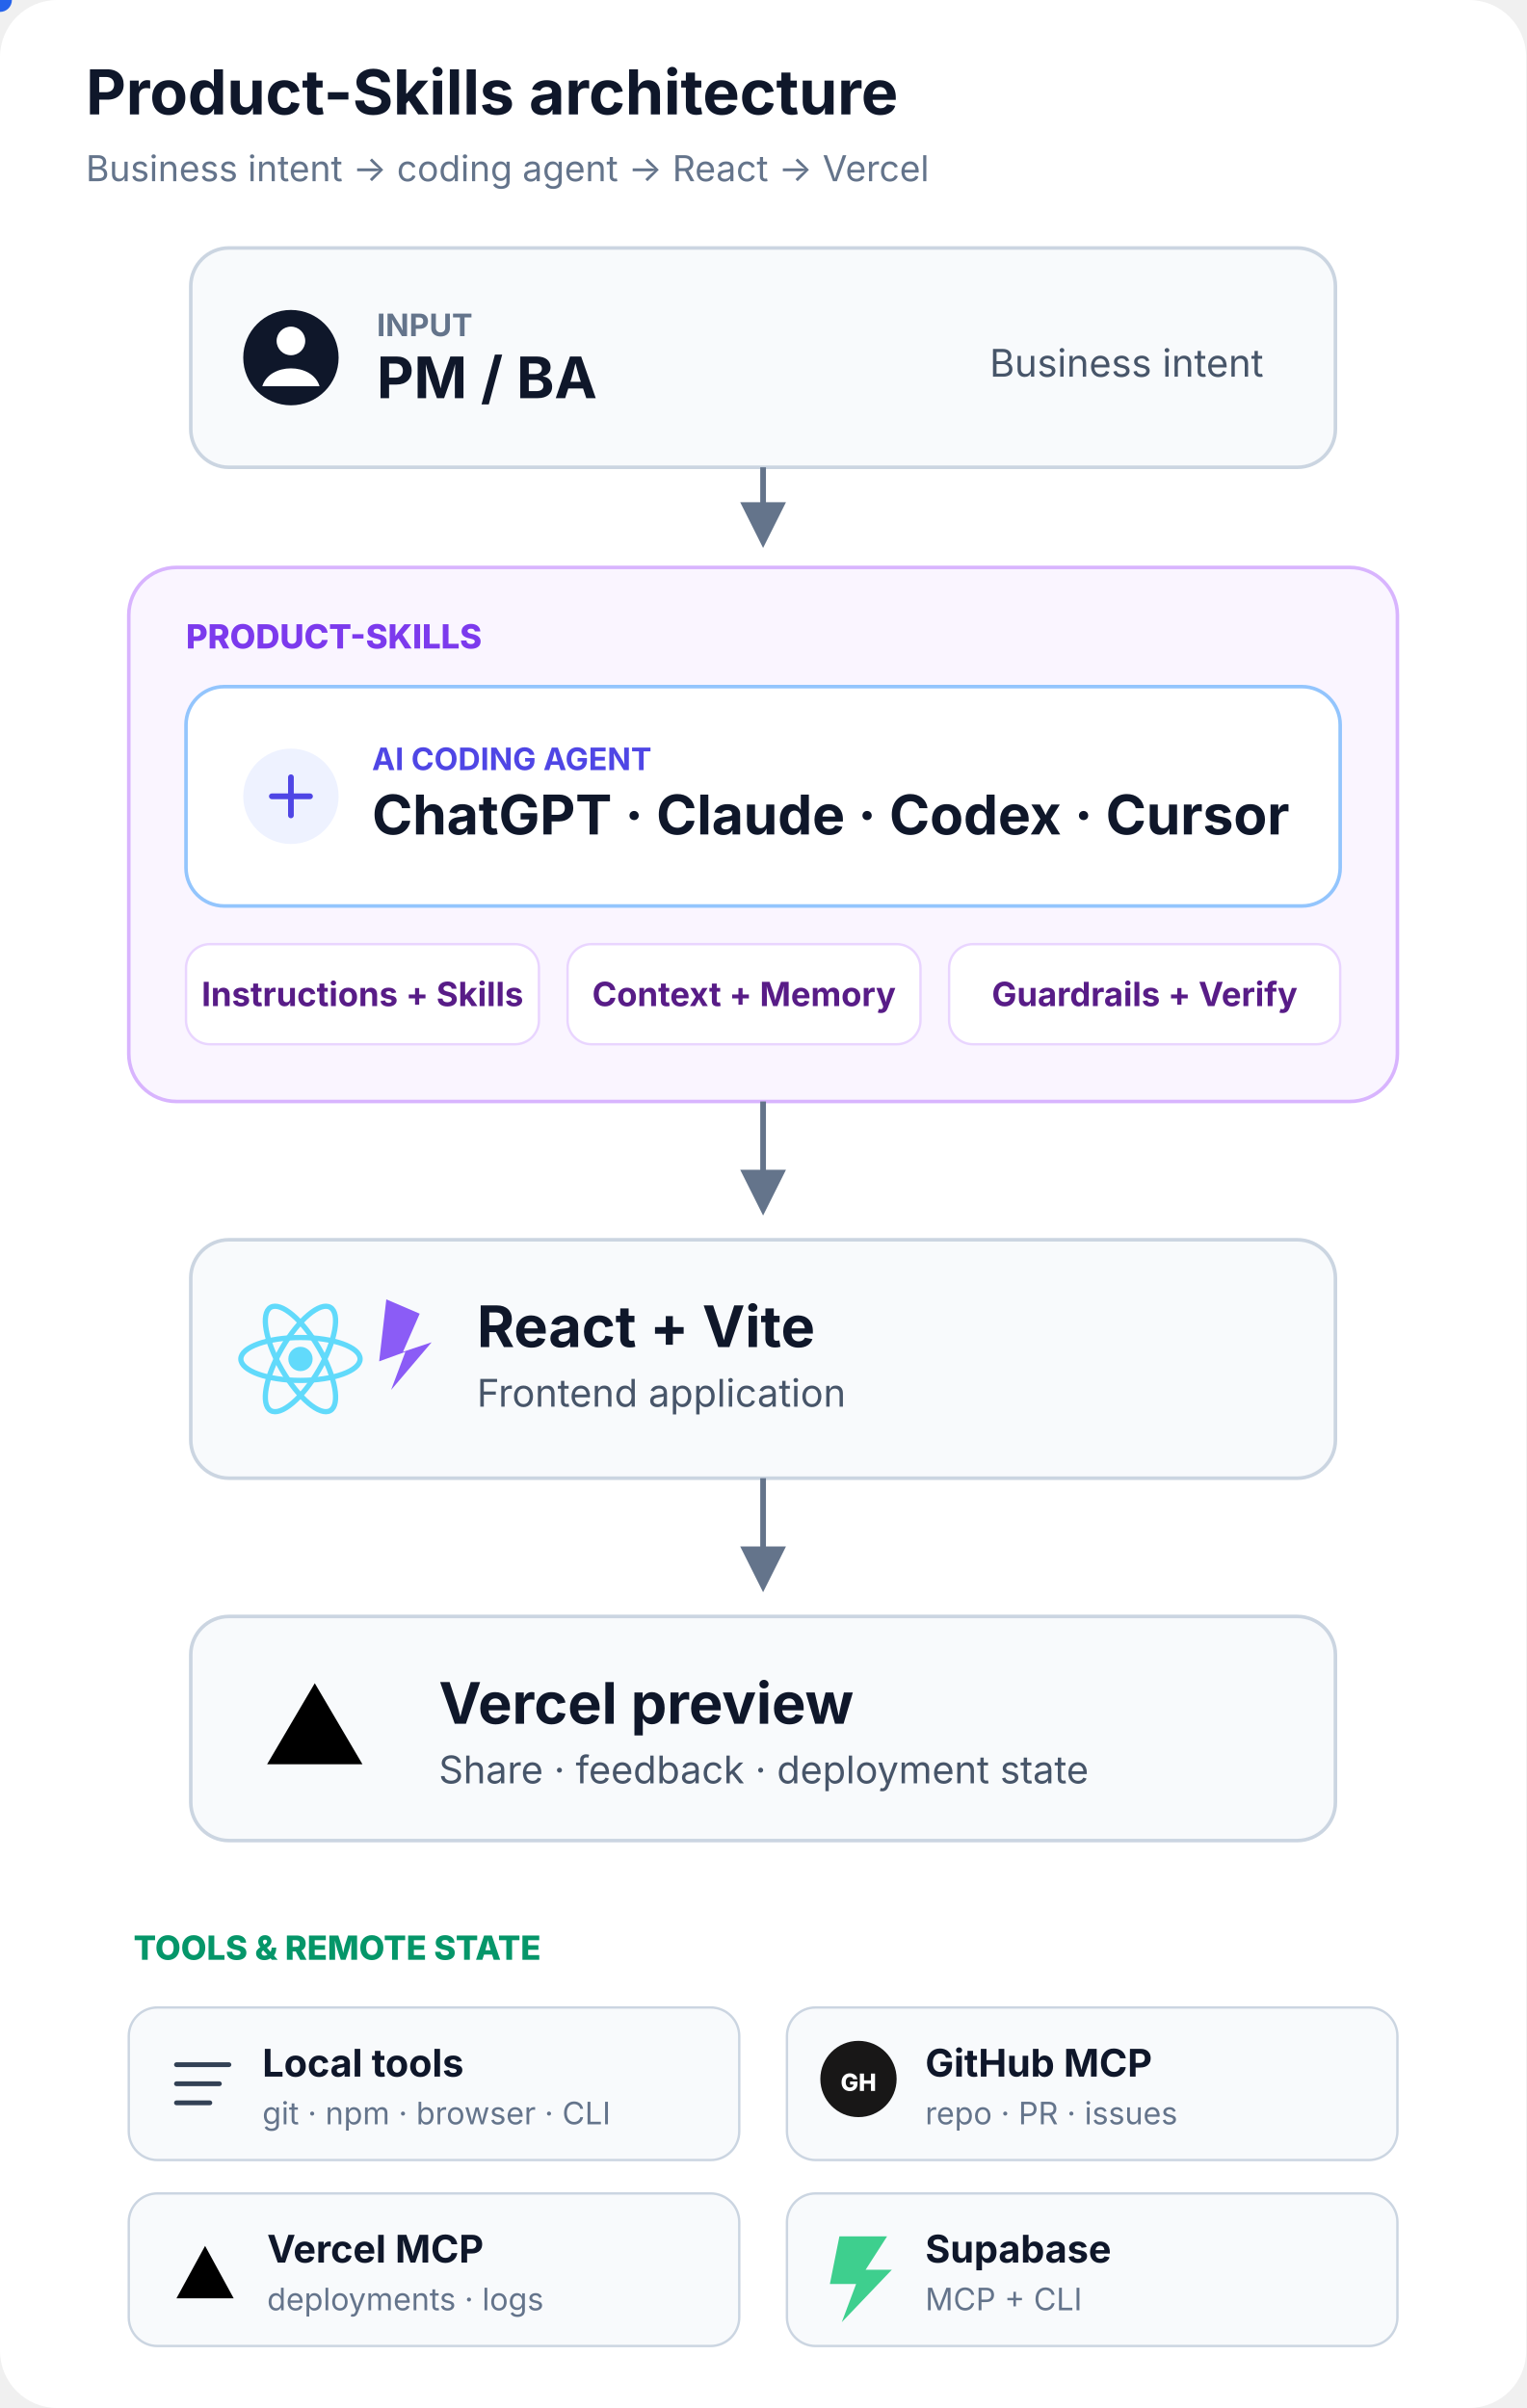
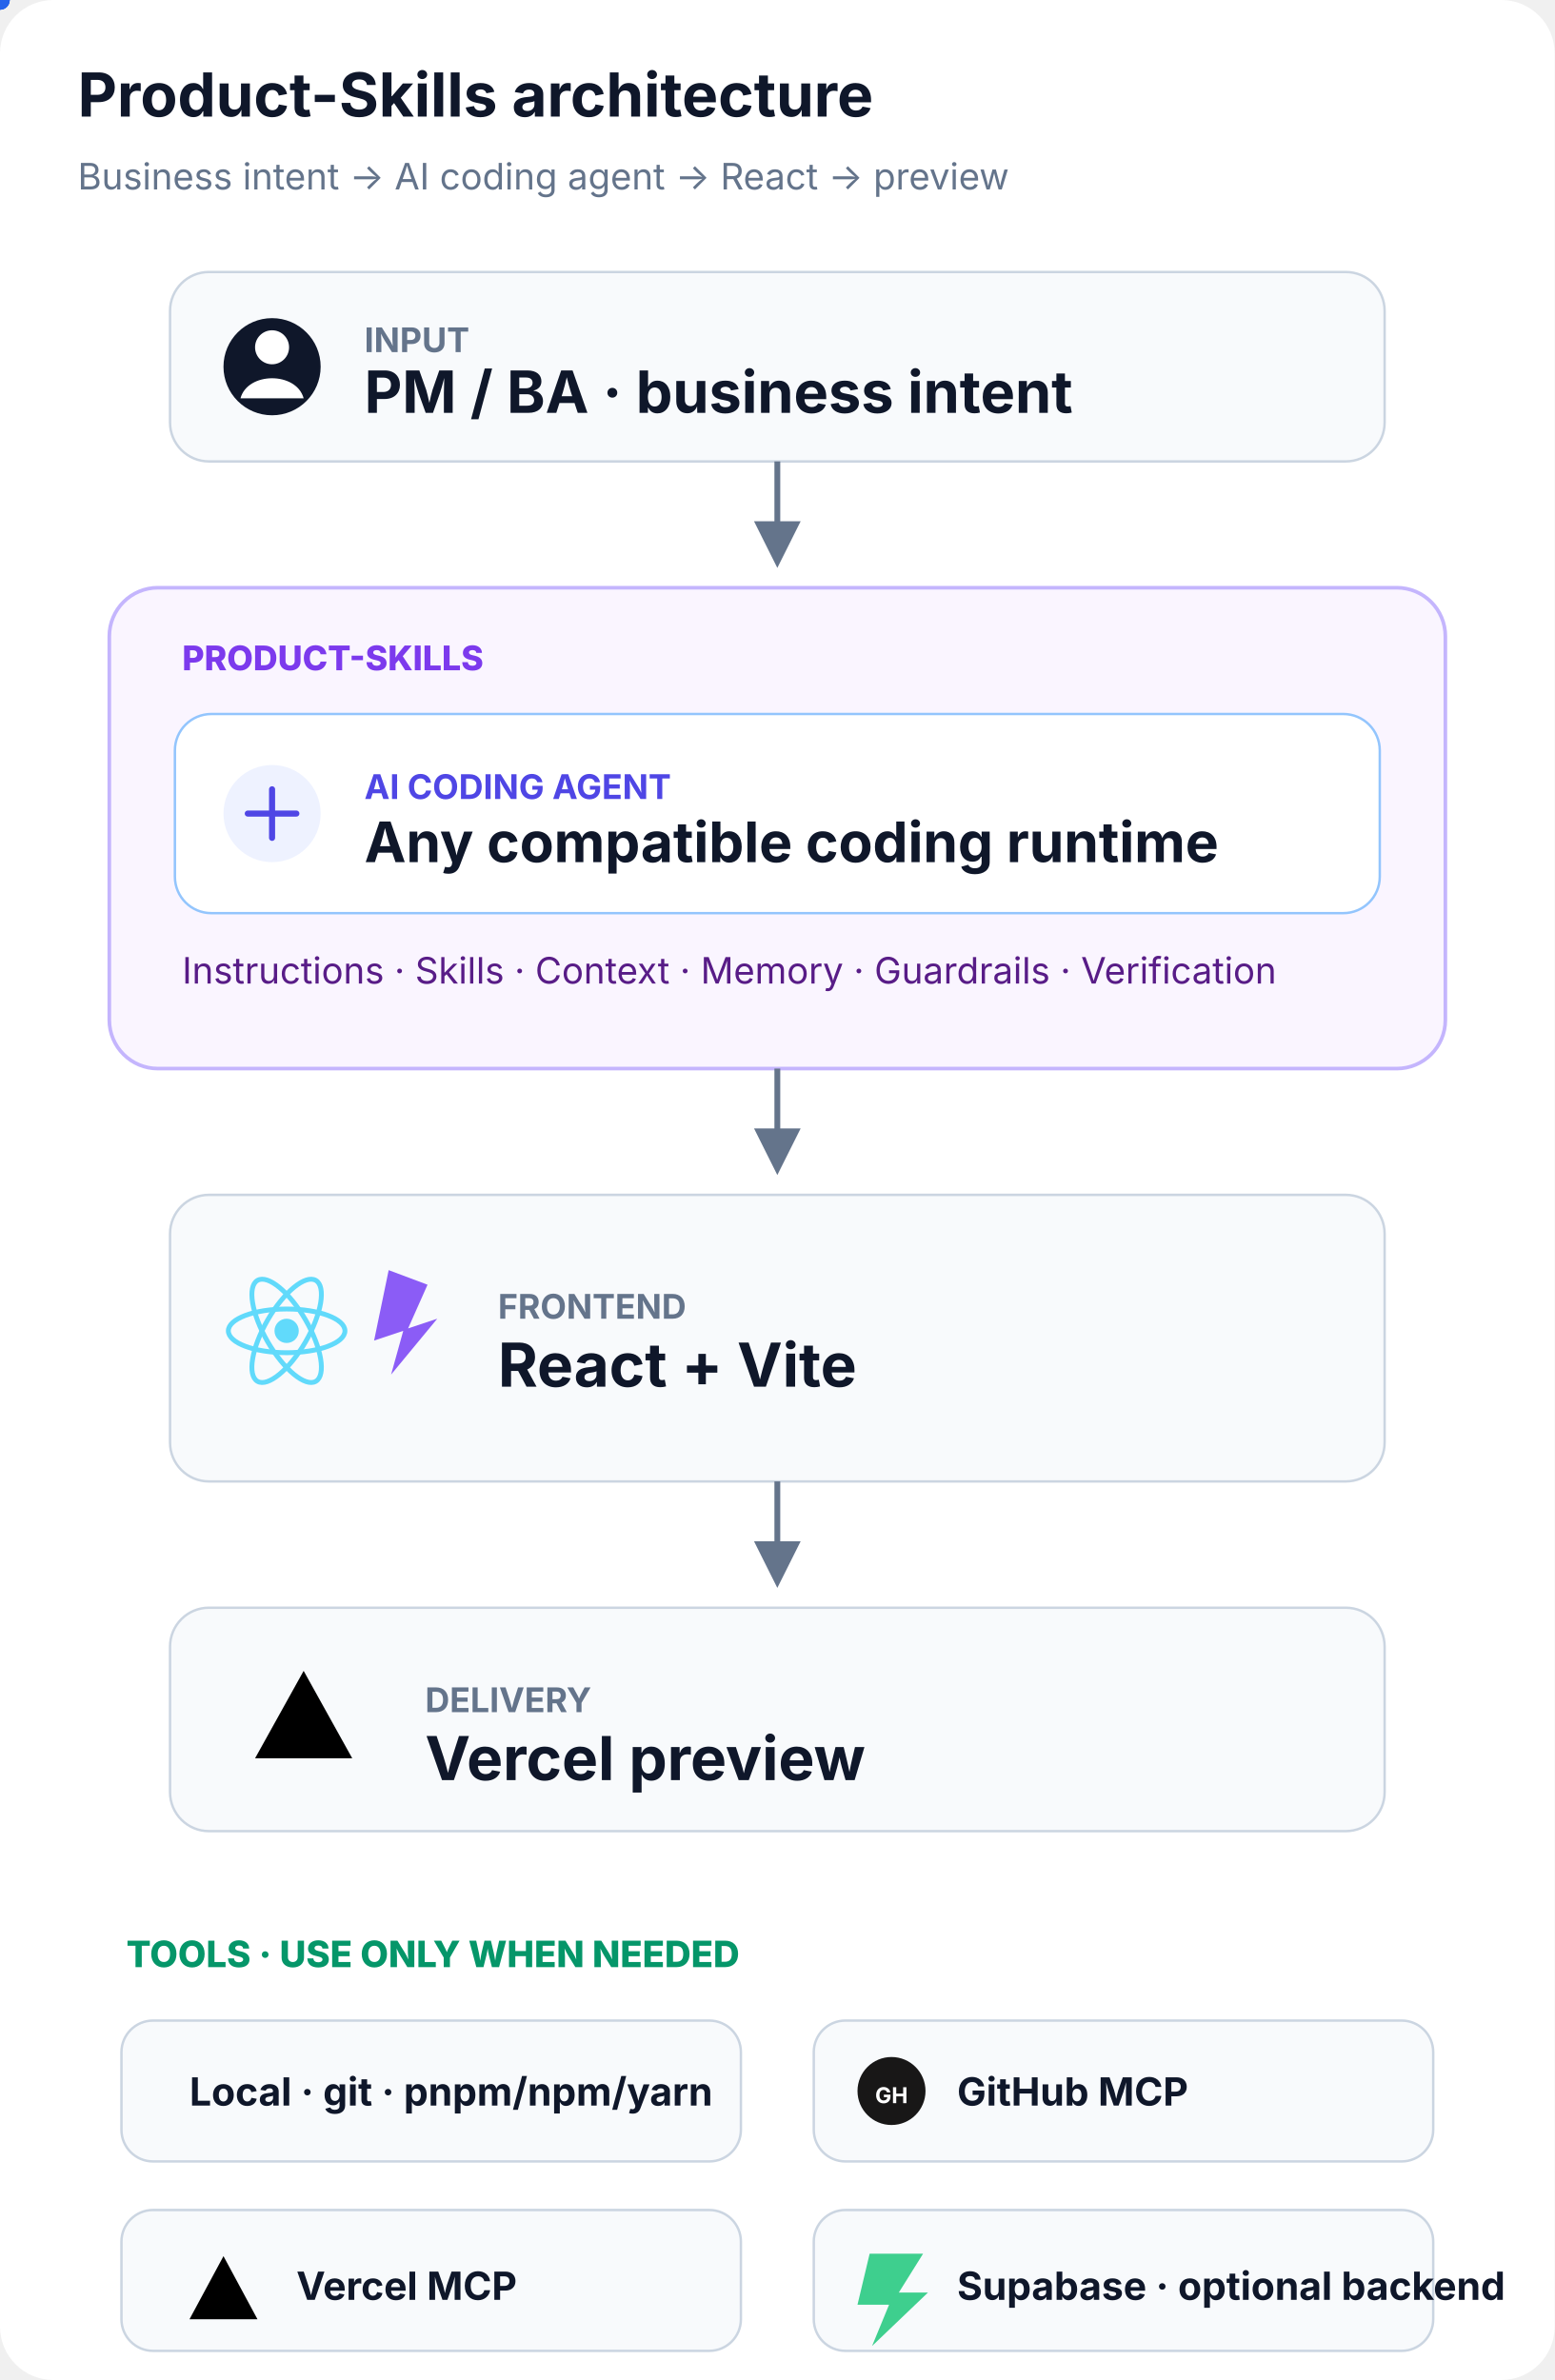
- <svg xmlns="http://www.w3.org/2000/svg" width="640" height="1010" viewBox="0 0 640 1010" role="img" aria-labelledby="title desc">
+ <svg xmlns="http://www.w3.org/2000/svg" width="640" height="980" viewBox="0 0 640 980" role="img" aria-labelledby="title desc">
  <defs>
    <marker id="arrow" viewBox="0 0 10 10" refX="8" refY="5" markerWidth="8" markerHeight="8" orient="auto">
      <path d="M0 0 L10 5 L0 10 Z" fill="#64748b" />
    </marker>
-     <path id="main-flow" d="M320 146 V218 M320 462 V524 M320 620 V682" />
+     <path id="p1" d="M320 190 V230" />
+     <path id="p2" d="M320 440 V480" />
+     <path id="p3" d="M320 610 V650" />
  </defs>
-   <rect width="640" height="1010" rx="24" fill="#ffffff" />
-   <text x="36" y="48" font-family="system-ui,-apple-system,Segoe UI,sans-serif" font-size="26" font-weight="750" fill="#0f172a">Product-Skills architecture</text>
-   <text x="36" y="76" font-family="system-ui,-apple-system,Segoe UI,sans-serif" font-size="15" fill="#64748b">Business intent → coding agent → React → Vercel</text>
-   <g transform="translate(80 104)" font-family="system-ui,-apple-system,Segoe UI,sans-serif">
-     <rect width="480" height="92" rx="16" fill="#f8fafc" stroke="#cbd5e1" stroke-width="1.5" />
-     <circle cx="42" cy="46" r="20" fill="#0f172a" />
-     <circle cx="42" cy="39" r="6" fill="#ffffff" />
-     <path d="M30 58c3-10 21-10 24 0" fill="#ffffff" />
-     <text x="78" y="37" font-size="13" font-weight="700" fill="#64748b">INPUT</text>
-     <text x="78" y="63" font-size="24" font-weight="750" fill="#0f172a">PM / BA</text>
-     <text x="335" y="54" font-size="16" fill="#475569">Business intent</text>
-   </g>
-   <path d="M320 196 V226" stroke="#64748b" stroke-width="2.4" fill="none" marker-end="url(#arrow)" />
-   <g transform="translate(54 238)" font-family="system-ui,-apple-system,Segoe UI,sans-serif">
-     <rect width="532" height="224" rx="20" fill="#faf5ff" stroke="#d8b4fe" stroke-width="1.5" />
-     <text x="24" y="34" font-size="14" font-weight="800" fill="#7c3aed">PRODUCT-SKILLS</text>
-     <rect x="24" y="50" width="484" height="92" rx="16" fill="#ffffff" stroke="#93c5fd" stroke-width="1.5" />
-     <circle cx="68" cy="96" r="20" fill="#eef2ff" />
-     <path d="M60 96h16M68 88v16" stroke="#4f46e5" stroke-width="2.4" stroke-linecap="round" />
-     <text x="102" y="85" font-size="13" font-weight="700" fill="#4f46e5">AI CODING AGENT</text>
-     <text x="102" y="112" font-size="23" font-weight="750" fill="#0f172a">ChatGPT · Claude · Codex · Cursor</text>
-     <g font-size="14" font-weight="700" fill="#581c87">
-       <rect x="24" y="158" width="148" height="42" rx="10" fill="#ffffff" stroke="#e9d5ff" />
-       <text x="98" y="184" text-anchor="middle">Instructions + Skills</text>
-       <rect x="184" y="158" width="148" height="42" rx="10" fill="#ffffff" stroke="#e9d5ff" />
-       <text x="258" y="184" text-anchor="middle">Context + Memory</text>
-       <rect x="344" y="158" width="164" height="42" rx="10" fill="#ffffff" stroke="#e9d5ff" />
-       <text x="426" y="184" text-anchor="middle">Guardrails + Verify</text>
+   <rect width="640" height="980" rx="22" fill="#fff" />
+   <text x="32" y="48" font-family="system-ui,-apple-system,Segoe UI,sans-serif" font-size="25" font-weight="750" fill="#0f172a">Product-Skills architecture</text>
+   <text x="32" y="78" font-family="system-ui,-apple-system,Segoe UI,sans-serif" font-size="15" fill="#64748b">Business intent → AI coding agent → React → preview</text>
+   <g font-family="system-ui,-apple-system,Segoe UI,sans-serif">
+     <rect x="70" y="112" width="500" height="78" rx="16" fill="#f8fafc" stroke="#cbd5e1" />
+     <circle cx="112" cy="151" r="20" fill="#0f172a" />
+     <circle cx="112" cy="143" r="7" fill="#fff" />
+     <path d="M99 164c3-11 23-11 26 0" fill="#fff" />
+     <text x="150" y="145" font-size="14" font-weight="700" fill="#64748b">INPUT</text>
+     <text x="150" y="170" font-size="24" font-weight="750" fill="#0f172a">PM / BA · business intent</text>
+     <path d="M320 190 V230" stroke="#64748b" stroke-width="2.4" marker-end="url(#arrow)" />
+     <rect x="45" y="242" width="550" height="198" rx="20" fill="#faf5ff" stroke="#c4b5fd" stroke-width="1.5" />
+     <text x="75" y="276" font-size="14" font-weight="800" fill="#7c3aed">PRODUCT-SKILLS</text>
+     <rect x="72" y="294" width="496" height="82" rx="15" fill="#fff" stroke="#93c5fd" />
+     <circle cx="112" cy="335" r="20" fill="#eef2ff" />
+     <path d="M102 335h20M112 325v20" stroke="#4f46e5" stroke-width="2.5" stroke-linecap="round" />
+     <text x="150" y="329" font-size="14" font-weight="700" fill="#4f46e5">AI CODING AGENT</text>
+     <text x="150" y="355" font-size="23" font-weight="750" fill="#0f172a">Any compatible coding runtime</text>
+     <text x="75" y="405" font-size="15" fill="#581c87">Instructions · Skills · Context · Memory · Guardrails · Verification</text>
+     <path d="M320 440 V480" stroke="#64748b" stroke-width="2.4" marker-end="url(#arrow)" />
+     <rect x="70" y="492" width="500" height="118" rx="16" fill="#f8fafc" stroke="#cbd5e1" />
+     <g transform="translate(118 548)" stroke="#61dafb" fill="none" stroke-width="2">
+       <ellipse rx="24" ry="9" />
+       <ellipse rx="24" ry="9" transform="rotate(60)" />
+       <ellipse rx="24" ry="9" transform="rotate(120)" />
+       <circle r="4" fill="#61dafb" />
+     </g>
+     <path d="M160 523 L176 529 L168 547 L180 543 L161 566 L166 548 L154 552 Z" fill="#8b5cf6" />
+     <text x="205" y="543" font-size="14" font-weight="700" fill="#64748b">FRONTEND</text>
+     <text x="205" y="571" font-size="25" font-weight="750" fill="#0f172a">React + Vite</text>
+     <path d="M320 610 V650" stroke="#64748b" stroke-width="2.4" marker-end="url(#arrow)" />
+     <rect x="70" y="662" width="500" height="92" rx="16" fill="#f8fafc" stroke="#cbd5e1" />
+     <path d="M105 724 L125 688 L145 724 Z" fill="#000" />
+     <text x="175" y="705" font-size="14" font-weight="700" fill="#64748b">DELIVERY</text>
+     <text x="175" y="733" font-size="25" font-weight="750" fill="#0f172a">Vercel preview</text>
+     <text x="52" y="810" font-size="15" font-weight="800" fill="#059669">TOOLS · USE ONLY WHEN NEEDED</text>
+     <g font-size="16" font-weight="700" fill="#0f172a">
+       <rect x="50" y="832" width="255" height="58" rx="13" fill="#f8fafc" stroke="#cbd5e1" />
+       <text x="78" y="867">Local · git · pnpm/npm/yarn</text>
+       <rect x="335" y="832" width="255" height="58" rx="13" fill="#f8fafc" stroke="#cbd5e1" />
+       <circle cx="367" cy="861" r="14" fill="#181717" />
+       <text x="367" y="866" text-anchor="middle" font-size="9" fill="#fff">GH</text>
+       <text x="394" y="867">GitHub MCP</text>
+       <rect x="50" y="910" width="255" height="58" rx="13" fill="#f8fafc" stroke="#cbd5e1" />
+       <path d="M78 955 L92 929 L106 955 Z" fill="#000" />
+       <text x="122" y="947">Vercel MCP</text>
+       <rect x="335" y="910" width="255" height="58" rx="13" fill="#f8fafc" stroke="#cbd5e1" />
+       <path d="M358 928 L380 928 L370 944 L382 944 L359 966 L366 949 L353 949 Z" fill="#3ecf8e" />
+       <text x="394" y="947">Supabase · optional backend</text>
    </g>
  </g>
-   <path d="M320 462 V506" stroke="#64748b" stroke-width="2.4" fill="none" marker-end="url(#arrow)" />
-   <g transform="translate(80 520)" font-family="system-ui,-apple-system,Segoe UI,sans-serif">
-     <rect width="480" height="100" rx="16" fill="#f8fafc" stroke="#cbd5e1" stroke-width="1.5" />
-     <g transform="translate(46 50)" stroke="#61dafb" fill="none" stroke-width="2.2">
-       <ellipse rx="25" ry="9" />
-       <ellipse rx="25" ry="9" transform="rotate(60)" />
-       <ellipse rx="25" ry="9" transform="rotate(120)" />
-       <circle r="4" fill="#61dafb" />
-     </g>
-     <path d="M82 25 L96 31 L89 47 L101 43 L84 63 L90 47 L79 51 Z" fill="#8b5cf6" />
-     <text x="120" y="45" font-size="24" font-weight="750" fill="#0f172a">React + Vite</text>
-     <text x="120" y="70" font-size="16" fill="#475569">Frontend application</text>
-   </g>
-   <path d="M320 620 V664" stroke="#64748b" stroke-width="2.4" fill="none" marker-end="url(#arrow)" />
-   <g transform="translate(80 678)" font-family="system-ui,-apple-system,Segoe UI,sans-serif">
-     <rect width="480" height="94" rx="16" fill="#f8fafc" stroke="#cbd5e1" stroke-width="1.5" />
-     <path d="M32 62 L52 28 L72 62 Z" fill="#000000" />
-     <text x="104" y="45" font-size="24" font-weight="750" fill="#0f172a">Vercel preview</text>
-     <text x="104" y="70" font-size="16" fill="#475569">Share · feedback · deployment state</text>
-   </g>
-   <circle r="5" fill="#2563eb">
-     <animateMotion dur="4s" repeatCount="indefinite" path="M320 196 V226 M320 462 V506 M320 620 V664" />
-   </circle>
-   <text x="56" y="822" font-family="system-ui,-apple-system,Segoe UI,sans-serif" font-size="14" font-weight="800" fill="#059669">TOOLS &amp; REMOTE STATE</text>
-   <g transform="translate(54 842)" font-family="system-ui,-apple-system,Segoe UI,sans-serif">
-     <g>
-       <rect width="256" height="64" rx="12" fill="#f8fafc" stroke="#cbd5e1" />
-       <path d="M20 24h22M20 32h18M20 40h14" stroke="#334155" stroke-width="2" stroke-linecap="round" />
-       <text x="56" y="29" font-size="16" font-weight="750" fill="#0f172a">Local tools</text>
-       <text x="56" y="49" font-size="13" fill="#64748b">git · npm · browser · CLI</text>
-     </g>
-     <g transform="translate(276 0)">
-       <rect width="256" height="64" rx="12" fill="#f8fafc" stroke="#cbd5e1" />
-       <circle cx="30" cy="30" r="16" fill="#181717" />
-       <text x="30" y="35" text-anchor="middle" font-size="10" font-weight="800" fill="#ffffff">GH</text>
-       <text x="58" y="29" font-size="16" font-weight="750" fill="#0f172a">GitHub MCP</text>
-       <text x="58" y="49" font-size="13" fill="#64748b">repo · PR · issues</text>
-     </g>
-     <g transform="translate(0 78)">
-       <rect width="256" height="64" rx="12" fill="#f8fafc" stroke="#cbd5e1" />
-       <path d="M20 44 L32 22 L44 44 Z" fill="#000000" />
-       <text x="58" y="29" font-size="16" font-weight="750" fill="#0f172a">Vercel MCP</text>
-       <text x="58" y="49" font-size="13" fill="#64748b">deployments · logs</text>
-     </g>
-     <g transform="translate(276 78)">
-       <rect width="256" height="64" rx="12" fill="#f8fafc" stroke="#cbd5e1" />
-       <path d="M22 18 L42 18 L33 32 L44 32 L23 54 L29 38 L18 38 Z" fill="#3ecf8e" />
-       <text x="58" y="29" font-size="16" font-weight="750" fill="#0f172a">Supabase</text>
-       <text x="58" y="49" font-size="13" fill="#64748b">MCP + CLI</text>
-     </g>
+   <g fill="#2563eb">
+     <circle r="4">
+       <animateMotion dur="2.2s" repeatCount="indefinite">
+         <mpath href="#p1" />
+       </animateMotion>
+     </circle>
+     <circle r="4">
+       <animateMotion dur="2.2s" begin=".7s" repeatCount="indefinite">
+         <mpath href="#p2" />
+       </animateMotion>
+     </circle>
+     <circle r="4">
+       <animateMotion dur="2.2s" begin="1.4s" repeatCount="indefinite">
+         <mpath href="#p3" />
+       </animateMotion>
+     </circle>
  </g>
</svg>
